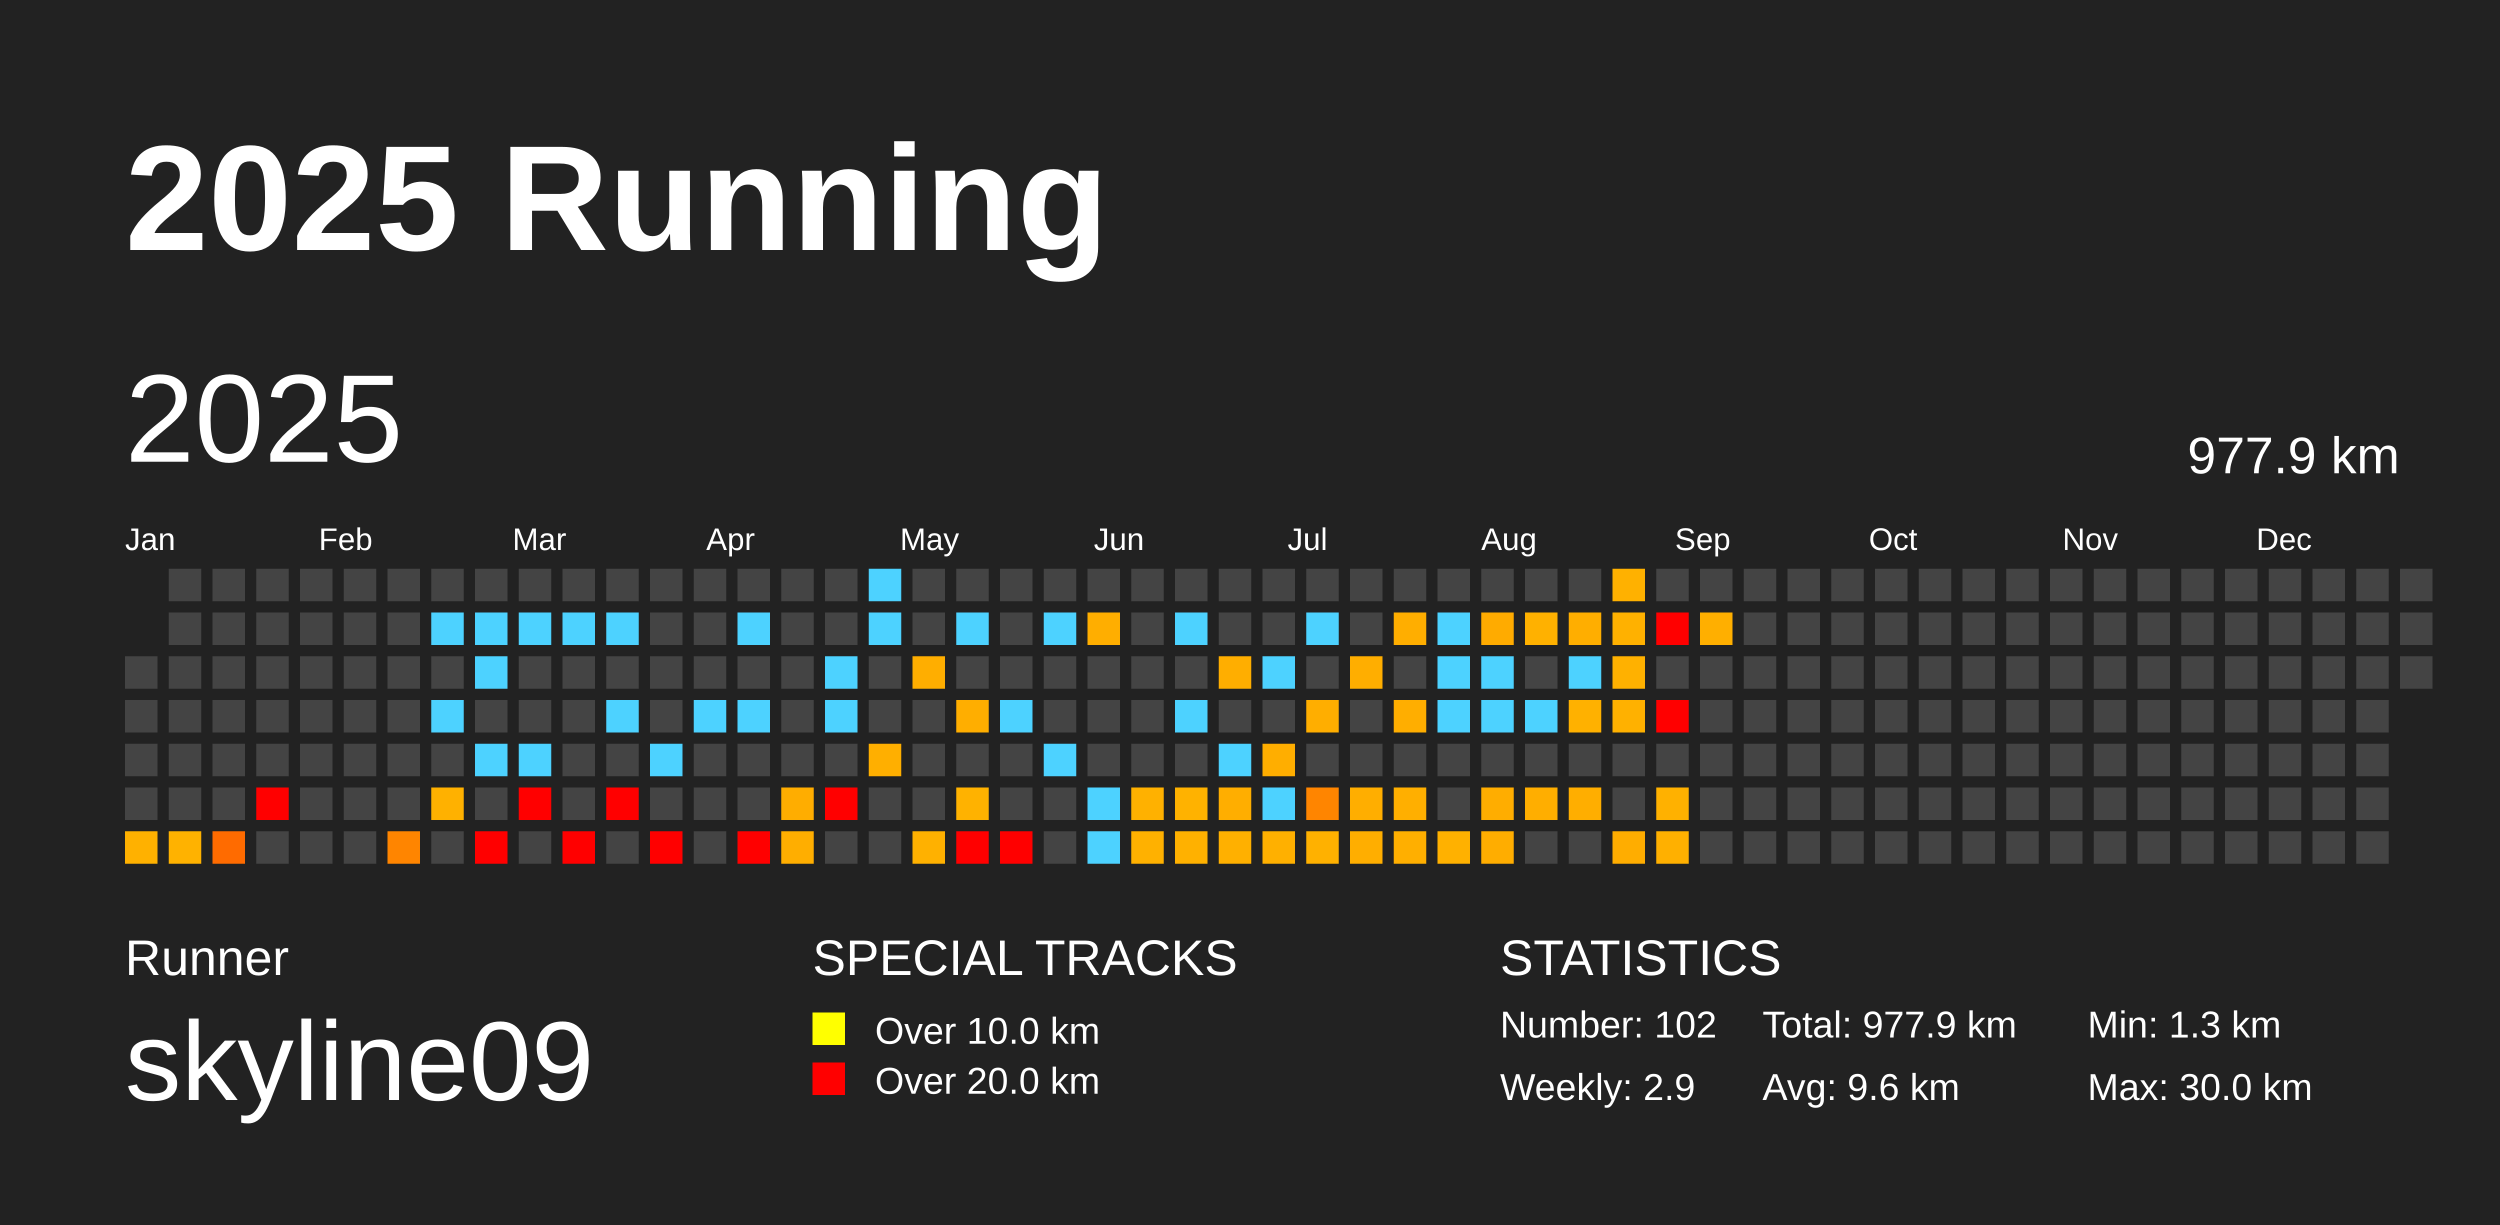
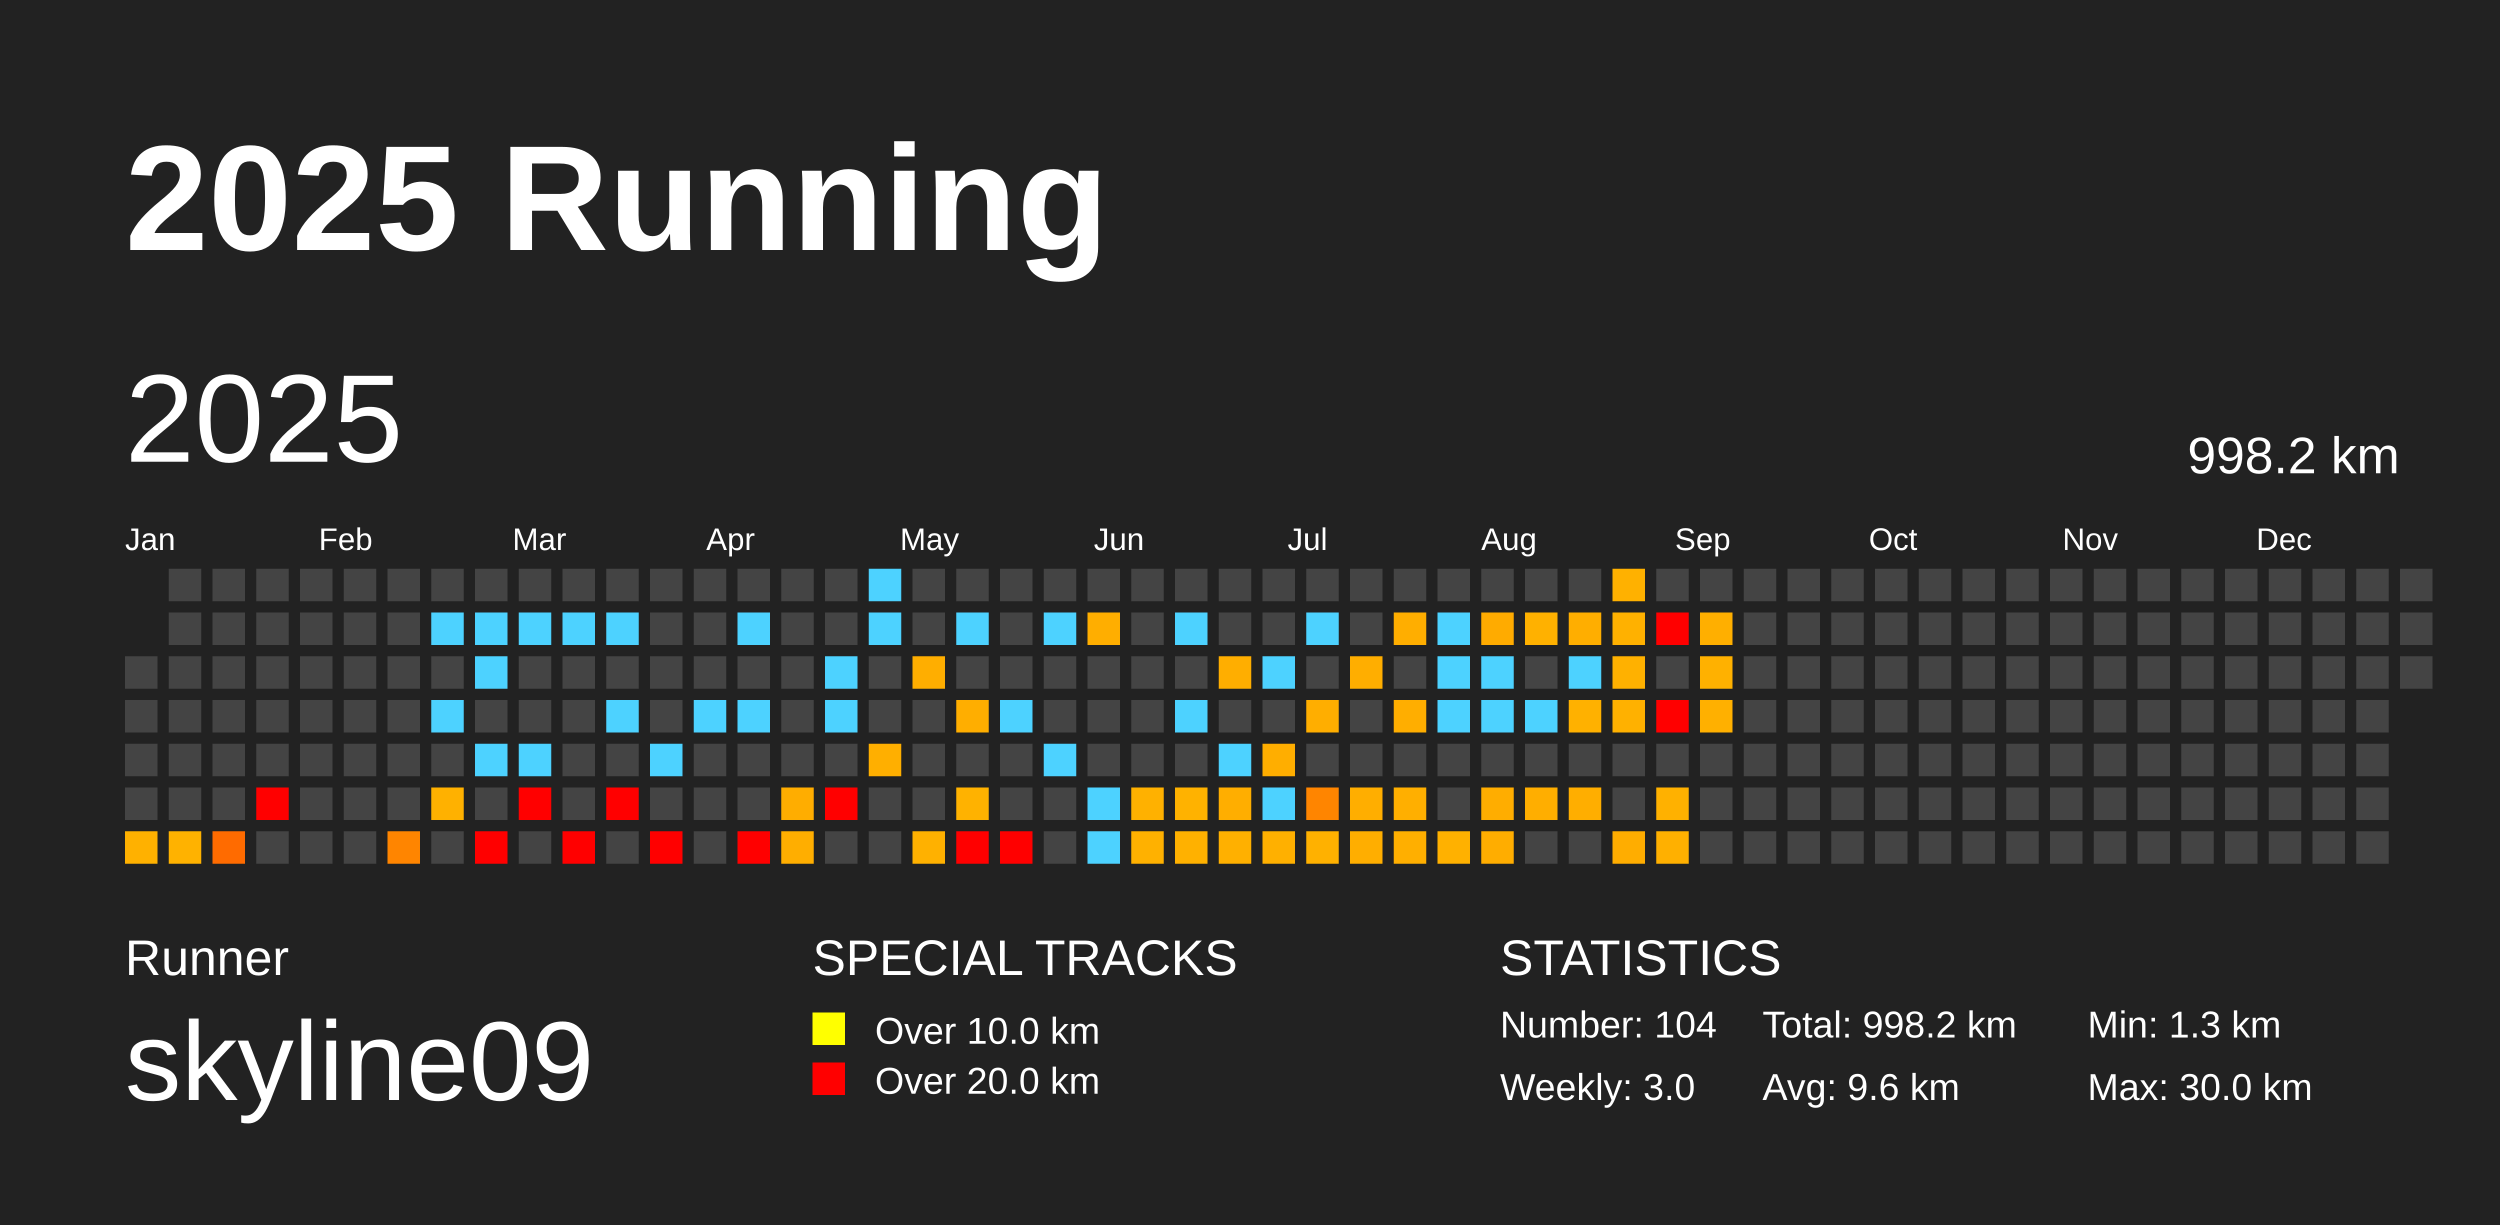
<svg xmlns="http://www.w3.org/2000/svg" baseProfile="full" height="98mm" version="1.1" viewBox="0,0,200,98" width="200mm">
  <defs />
  <rect fill="#222222" height="98" width="200" x="0" y="0" />
  <text fill="#FFFFFF" style="font-size:12px; font-family:Arial; font-weight:bold;" x="10" y="20">2025 Running</text>
  <text fill="#FFFFFF" style="font-size:4px; font-family:Arial" x="10" y="78">Runner</text>
  <text fill="#FFFFFF" style="font-size:9px; font-family:Arial" x="10" y="88">skyline09</text>
  <text fill="#FFFFFF" style="font-size:4px; font-family:Arial" x="65" y="78">SPECIAL TRACKS</text>
  <rect fill="yellow" height="2.6" width="2.6" x="65" y="81" />
  <text fill="#FFFFFF" style="font-size:3px; font-family:Arial" x="70" y="83.5">Over 10.0 km</text>
  <rect fill="red" height="2.6" width="2.6" x="65" y="85" />
  <text fill="#FFFFFF" style="font-size:3px; font-family:Arial" x="70" y="87.5">Over 20.0 km</text>
  <text fill="#FFFFFF" style="font-size:4px; font-family:Arial" x="120" y="78">STATISTICS</text>
-   <text fill="#FFFFFF" style="font-size:3px; font-family:Arial" x="120" y="83">Number: 102</text>
-   <text fill="#FFFFFF" style="font-size:3px; font-family:Arial" x="120" y="88">Weekly: 2.9</text>
-   <text fill="#FFFFFF" style="font-size:3px; font-family:Arial" x="141" y="83">Total: 977.9 km</text>
+   <text fill="#FFFFFF" style="font-size:3px; font-family:Arial" x="120" y="83">Number: 104</text>
+   <text fill="#FFFFFF" style="font-size:3px; font-family:Arial" x="120" y="88">Weekly: 3.0</text>
+   <text fill="#FFFFFF" style="font-size:3px; font-family:Arial" x="141" y="83">Total: 998.2 km</text>
  <text fill="#FFFFFF" style="font-size:3px; font-family:Arial" x="141" y="88">Avg: 9.6 km</text>
  <text fill="#FFFFFF" style="font-size:3px; font-family:Arial" x="167" y="83">Min: 1.3 km</text>
  <text fill="#FFFFFF" style="font-size:3px; font-family:Arial" x="167" y="88">Max: 30.0 km</text>
  <text dominant-baseline="hanging" fill="#FFFFFF" style="font-size:10.0px; font-family:Arial;" x="10" y="30">2025</text>
-   <text dominant-baseline="hanging" fill="#FFFFFF" style="font-size:4.125px; font-family:Arial;" x="175" y="35">977.9 km</text>
+   <text dominant-baseline="hanging" fill="#FFFFFF" style="font-size:4.125px; font-family:Arial;" x="175" y="35">998.2 km</text>
  <text fill="#FFFFFF" style="font-size:2.5px; font-family:Arial" x="10.0" y="44">Jan</text>
  <text fill="#FFFFFF" style="font-size:2.5px; font-family:Arial" x="25.5" y="44">Feb</text>
  <text fill="#FFFFFF" style="font-size:2.5px; font-family:Arial" x="41.0" y="44">Mar</text>
  <text fill="#FFFFFF" style="font-size:2.5px; font-family:Arial" x="56.5" y="44">Apr</text>
  <text fill="#FFFFFF" style="font-size:2.5px; font-family:Arial" x="72.0" y="44">May</text>
  <text fill="#FFFFFF" style="font-size:2.5px; font-family:Arial" x="87.5" y="44">Jun</text>
  <text fill="#FFFFFF" style="font-size:2.5px; font-family:Arial" x="103.0" y="44">Jul</text>
  <text fill="#FFFFFF" style="font-size:2.5px; font-family:Arial" x="118.5" y="44">Aug</text>
  <text fill="#FFFFFF" style="font-size:2.5px; font-family:Arial" x="134.0" y="44">Sep</text>
  <text fill="#FFFFFF" style="font-size:2.5px; font-family:Arial" x="149.5" y="44">Oct</text>
  <text fill="#FFFFFF" style="font-size:2.5px; font-family:Arial" x="165.0" y="44">Nov</text>
  <text fill="#FFFFFF" style="font-size:2.5px; font-family:Arial" x="180.5" y="44">Dec</text>
  <rect fill="#444444" height="2.6" width="2.6" x="10.0" y="52.5" />
  <rect fill="#444444" height="2.6" width="2.6" x="10.0" y="56.0" />
  <rect fill="#444444" height="2.6" width="2.6" x="10.0" y="59.5" />
  <rect fill="#444444" height="2.6" width="2.6" x="10.0" y="63.0" />
  <rect fill="#ffb100" height="2.6" width="2.6" x="10.0" y="66.5" />
  <rect fill="#444444" height="2.6" width="2.6" x="13.5" y="45.5" />
  <rect fill="#444444" height="2.6" width="2.6" x="13.5" y="49.0" />
  <rect fill="#444444" height="2.6" width="2.6" x="13.5" y="52.5" />
  <rect fill="#444444" height="2.6" width="2.6" x="13.5" y="56.0" />
  <rect fill="#444444" height="2.6" width="2.6" x="13.5" y="59.5" />
  <rect fill="#444444" height="2.6" width="2.6" x="13.5" y="63.0" />
  <rect fill="#ffb200" height="2.6" width="2.6" x="13.5" y="66.5" />
  <rect fill="#444444" height="2.6" width="2.6" x="17.0" y="45.5" />
  <rect fill="#444444" height="2.6" width="2.6" x="17.0" y="49.0" />
  <rect fill="#444444" height="2.6" width="2.6" x="17.0" y="52.5" />
  <rect fill="#444444" height="2.6" width="2.6" x="17.0" y="56.0" />
  <rect fill="#444444" height="2.6" width="2.6" x="17.0" y="59.5" />
  <rect fill="#444444" height="2.6" width="2.6" x="17.0" y="63.0" />
  <rect fill="#ff6b00" height="2.6" width="2.6" x="17.0" y="66.5" />
  <rect fill="#444444" height="2.6" width="2.6" x="20.5" y="45.5" />
  <rect fill="#444444" height="2.6" width="2.6" x="20.5" y="49.0" />
  <rect fill="#444444" height="2.6" width="2.6" x="20.5" y="52.5" />
  <rect fill="#444444" height="2.6" width="2.6" x="20.5" y="56.0" />
  <rect fill="#444444" height="2.6" width="2.6" x="20.5" y="59.5" />
  <rect fill="red" height="2.6" width="2.6" x="20.5" y="63.0" />
  <rect fill="#444444" height="2.6" width="2.6" x="20.5" y="66.5" />
  <rect fill="#444444" height="2.6" width="2.6" x="24.0" y="45.5" />
  <rect fill="#444444" height="2.6" width="2.6" x="24.0" y="49.0" />
  <rect fill="#444444" height="2.6" width="2.6" x="24.0" y="52.5" />
  <rect fill="#444444" height="2.6" width="2.6" x="24.0" y="56.0" />
  <rect fill="#444444" height="2.6" width="2.6" x="24.0" y="59.5" />
  <rect fill="#444444" height="2.6" width="2.6" x="24.0" y="63.0" />
  <rect fill="#444444" height="2.6" width="2.6" x="24.0" y="66.5" />
  <rect fill="#444444" height="2.6" width="2.6" x="27.5" y="45.5" />
  <rect fill="#444444" height="2.6" width="2.6" x="27.5" y="49.0" />
  <rect fill="#444444" height="2.6" width="2.6" x="27.5" y="52.5" />
  <rect fill="#444444" height="2.6" width="2.6" x="27.5" y="56.0" />
  <rect fill="#444444" height="2.6" width="2.6" x="27.5" y="59.5" />
  <rect fill="#444444" height="2.6" width="2.6" x="27.5" y="63.0" />
  <rect fill="#444444" height="2.6" width="2.6" x="27.5" y="66.5" />
  <rect fill="#444444" height="2.6" width="2.6" x="31.0" y="45.5" />
  <rect fill="#444444" height="2.6" width="2.6" x="31.0" y="49.0" />
  <rect fill="#444444" height="2.6" width="2.6" x="31.0" y="52.5" />
  <rect fill="#444444" height="2.6" width="2.6" x="31.0" y="56.0" />
  <rect fill="#444444" height="2.6" width="2.6" x="31.0" y="59.5" />
  <rect fill="#444444" height="2.6" width="2.6" x="31.0" y="63.0" />
  <rect fill="#ff8500" height="2.6" width="2.6" x="31.0" y="66.5" />
  <rect fill="#444444" height="2.6" width="2.6" x="34.5" y="45.5" />
  <rect fill="#4dd2ff" height="2.6" width="2.6" x="34.5" y="49.0" />
  <rect fill="#444444" height="2.6" width="2.6" x="34.5" y="52.5" />
  <rect fill="#4dd2ff" height="2.6" width="2.6" x="34.5" y="56.0" />
  <rect fill="#444444" height="2.6" width="2.6" x="34.5" y="59.5" />
  <rect fill="#ffb100" height="2.6" width="2.6" x="34.5" y="63.0" />
  <rect fill="#444444" height="2.6" width="2.6" x="34.5" y="66.5" />
  <rect fill="#444444" height="2.6" width="2.6" x="38.0" y="45.5" />
  <rect fill="#4dd2ff" height="2.6" width="2.6" x="38.0" y="49.0" />
  <rect fill="#4dd2ff" height="2.6" width="2.6" x="38.0" y="52.5" />
  <rect fill="#444444" height="2.6" width="2.6" x="38.0" y="56.0" />
  <rect fill="#4dd2ff" height="2.6" width="2.6" x="38.0" y="59.5" />
  <rect fill="#444444" height="2.6" width="2.6" x="38.0" y="63.0" />
  <rect fill="red" height="2.6" width="2.6" x="38.0" y="66.5" />
  <rect fill="#444444" height="2.6" width="2.6" x="41.5" y="45.5" />
  <rect fill="#4dd2ff" height="2.6" width="2.6" x="41.5" y="49.0" />
  <rect fill="#444444" height="2.6" width="2.6" x="41.5" y="52.5" />
  <rect fill="#444444" height="2.6" width="2.6" x="41.5" y="56.0" />
  <rect fill="#4dd2ff" height="2.6" width="2.6" x="41.5" y="59.5" />
  <rect fill="red" height="2.6" width="2.6" x="41.5" y="63.0" />
  <rect fill="#444444" height="2.6" width="2.6" x="41.5" y="66.5" />
  <rect fill="#444444" height="2.6" width="2.6" x="45.0" y="45.5" />
  <rect fill="#4dd2ff" height="2.6" width="2.6" x="45.0" y="49.0" />
  <rect fill="#444444" height="2.6" width="2.6" x="45.0" y="52.5" />
  <rect fill="#444444" height="2.6" width="2.6" x="45.0" y="56.0" />
  <rect fill="#444444" height="2.6" width="2.6" x="45.0" y="59.5" />
  <rect fill="#444444" height="2.6" width="2.6" x="45.0" y="63.0" />
  <rect fill="red" height="2.6" width="2.6" x="45.0" y="66.5" />
  <rect fill="#444444" height="2.6" width="2.6" x="48.5" y="45.5" />
  <rect fill="#4dd2ff" height="2.6" width="2.6" x="48.5" y="49.0" />
  <rect fill="#444444" height="2.6" width="2.6" x="48.5" y="52.5" />
  <rect fill="#4dd2ff" height="2.6" width="2.6" x="48.5" y="56.0" />
  <rect fill="#444444" height="2.6" width="2.6" x="48.5" y="59.5" />
  <rect fill="red" height="2.6" width="2.6" x="48.5" y="63.0" />
  <rect fill="#444444" height="2.6" width="2.6" x="48.5" y="66.5" />
  <rect fill="#444444" height="2.6" width="2.6" x="52.0" y="45.5" />
  <rect fill="#444444" height="2.6" width="2.6" x="52.0" y="49.0" />
  <rect fill="#444444" height="2.6" width="2.6" x="52.0" y="52.5" />
  <rect fill="#444444" height="2.6" width="2.6" x="52.0" y="56.0" />
  <rect fill="#4dd2ff" height="2.6" width="2.6" x="52.0" y="59.5" />
  <rect fill="#444444" height="2.6" width="2.6" x="52.0" y="63.0" />
  <rect fill="red" height="2.6" width="2.6" x="52.0" y="66.5" />
  <rect fill="#444444" height="2.6" width="2.6" x="55.5" y="45.5" />
  <rect fill="#444444" height="2.6" width="2.6" x="55.5" y="49.0" />
  <rect fill="#444444" height="2.6" width="2.6" x="55.5" y="52.5" />
  <rect fill="#4dd2ff" height="2.6" width="2.6" x="55.5" y="56.0" />
  <rect fill="#444444" height="2.6" width="2.6" x="55.5" y="59.5" />
  <rect fill="#444444" height="2.6" width="2.6" x="55.5" y="63.0" />
  <rect fill="#444444" height="2.6" width="2.6" x="55.5" y="66.5" />
  <rect fill="#444444" height="2.6" width="2.6" x="59.0" y="45.5" />
  <rect fill="#4dd2ff" height="2.6" width="2.6" x="59.0" y="49.0" />
  <rect fill="#444444" height="2.6" width="2.6" x="59.0" y="52.5" />
  <rect fill="#4dd2ff" height="2.6" width="2.6" x="59.0" y="56.0" />
  <rect fill="#444444" height="2.6" width="2.6" x="59.0" y="59.5" />
  <rect fill="#444444" height="2.6" width="2.6" x="59.0" y="63.0" />
  <rect fill="red" height="2.6" width="2.6" x="59.0" y="66.5" />
  <rect fill="#444444" height="2.6" width="2.6" x="62.5" y="45.5" />
  <rect fill="#444444" height="2.6" width="2.6" x="62.5" y="49.0" />
  <rect fill="#444444" height="2.6" width="2.6" x="62.5" y="52.5" />
  <rect fill="#444444" height="2.6" width="2.6" x="62.5" y="56.0" />
  <rect fill="#444444" height="2.6" width="2.6" x="62.5" y="59.5" />
  <rect fill="#ffad00" height="2.6" width="2.6" x="62.5" y="63.0" />
  <rect fill="#ffae00" height="2.6" width="2.6" x="62.5" y="66.5" />
  <rect fill="#444444" height="2.6" width="2.6" x="66.0" y="45.5" />
  <rect fill="#444444" height="2.6" width="2.6" x="66.0" y="49.0" />
  <rect fill="#4dd2ff" height="2.6" width="2.6" x="66.0" y="52.5" />
  <rect fill="#4dd2ff" height="2.6" width="2.6" x="66.0" y="56.0" />
  <rect fill="#444444" height="2.6" width="2.6" x="66.0" y="59.5" />
  <rect fill="red" height="2.6" width="2.6" x="66.0" y="63.0" />
  <rect fill="#444444" height="2.6" width="2.6" x="66.0" y="66.5" />
  <rect fill="#4dd2ff" height="2.6" width="2.6" x="69.5" y="45.5" />
  <rect fill="#4dd2ff" height="2.6" width="2.6" x="69.5" y="49.0" />
  <rect fill="#444444" height="2.6" width="2.6" x="69.5" y="52.5" />
  <rect fill="#444444" height="2.6" width="2.6" x="69.5" y="56.0" />
  <rect fill="#ffaf00" height="2.6" width="2.6" x="69.5" y="59.5" />
  <rect fill="#444444" height="2.6" width="2.6" x="69.5" y="63.0" />
  <rect fill="#444444" height="2.6" width="2.6" x="69.5" y="66.5" />
  <rect fill="#444444" height="2.6" width="2.6" x="73.0" y="45.5" />
  <rect fill="#444444" height="2.6" width="2.6" x="73.0" y="49.0" />
  <rect fill="#ffae00" height="2.6" width="2.6" x="73.0" y="52.5" />
  <rect fill="#444444" height="2.6" width="2.6" x="73.0" y="56.0" />
  <rect fill="#444444" height="2.6" width="2.6" x="73.0" y="59.5" />
  <rect fill="#444444" height="2.6" width="2.6" x="73.0" y="63.0" />
  <rect fill="#ffb100" height="2.6" width="2.6" x="73.0" y="66.5" />
  <rect fill="#444444" height="2.6" width="2.6" x="76.5" y="45.5" />
  <rect fill="#4dd2ff" height="2.6" width="2.6" x="76.5" y="49.0" />
  <rect fill="#444444" height="2.6" width="2.6" x="76.5" y="52.5" />
  <rect fill="#ffae00" height="2.6" width="2.6" x="76.5" y="56.0" />
  <rect fill="#444444" height="2.6" width="2.6" x="76.5" y="59.5" />
  <rect fill="#ffb200" height="2.6" width="2.6" x="76.5" y="63.0" />
  <rect fill="red" height="2.6" width="2.6" x="76.5" y="66.5" />
  <rect fill="#444444" height="2.6" width="2.6" x="80.0" y="45.5" />
  <rect fill="#444444" height="2.6" width="2.6" x="80.0" y="49.0" />
  <rect fill="#444444" height="2.6" width="2.6" x="80.0" y="52.5" />
  <rect fill="#4dd2ff" height="2.6" width="2.6" x="80.0" y="56.0" />
  <rect fill="#444444" height="2.6" width="2.6" x="80.0" y="59.5" />
  <rect fill="#444444" height="2.6" width="2.6" x="80.0" y="63.0" />
  <rect fill="red" height="2.6" width="2.6" x="80.0" y="66.5" />
  <rect fill="#444444" height="2.6" width="2.6" x="83.5" y="45.5" />
  <rect fill="#4dd2ff" height="2.6" width="2.6" x="83.5" y="49.0" />
  <rect fill="#444444" height="2.6" width="2.6" x="83.5" y="52.5" />
  <rect fill="#444444" height="2.6" width="2.6" x="83.5" y="56.0" />
  <rect fill="#4dd2ff" height="2.6" width="2.6" x="83.5" y="59.5" />
  <rect fill="#444444" height="2.6" width="2.6" x="83.5" y="63.0" />
  <rect fill="#444444" height="2.6" width="2.6" x="83.5" y="66.5" />
  <rect fill="#444444" height="2.6" width="2.6" x="87.0" y="45.5" />
  <rect fill="#ffae00" height="2.6" width="2.6" x="87.0" y="49.0" />
  <rect fill="#444444" height="2.6" width="2.6" x="87.0" y="52.5" />
  <rect fill="#444444" height="2.6" width="2.6" x="87.0" y="56.0" />
  <rect fill="#444444" height="2.6" width="2.6" x="87.0" y="59.5" />
  <rect fill="#4dd2ff" height="2.6" width="2.6" x="87.0" y="63.0" />
  <rect fill="#4dd2ff" height="2.6" width="2.6" x="87.0" y="66.5" />
  <rect fill="#444444" height="2.6" width="2.6" x="90.5" y="45.5" />
  <rect fill="#444444" height="2.6" width="2.6" x="90.5" y="49.0" />
  <rect fill="#444444" height="2.6" width="2.6" x="90.5" y="52.5" />
  <rect fill="#444444" height="2.6" width="2.6" x="90.5" y="56.0" />
  <rect fill="#444444" height="2.6" width="2.6" x="90.5" y="59.5" />
  <rect fill="#ffb100" height="2.6" width="2.6" x="90.5" y="63.0" />
  <rect fill="#ffb100" height="2.6" width="2.6" x="90.5" y="66.5" />
  <rect fill="#444444" height="2.6" width="2.6" x="94.0" y="45.5" />
  <rect fill="#4dd2ff" height="2.6" width="2.6" x="94.0" y="49.0" />
  <rect fill="#444444" height="2.6" width="2.6" x="94.0" y="52.5" />
  <rect fill="#4dd2ff" height="2.6" width="2.6" x="94.0" y="56.0" />
  <rect fill="#444444" height="2.6" width="2.6" x="94.0" y="59.5" />
  <rect fill="#ffb200" height="2.6" width="2.6" x="94.0" y="63.0" />
  <rect fill="#ffb100" height="2.6" width="2.6" x="94.0" y="66.5" />
  <rect fill="#444444" height="2.6" width="2.6" x="97.5" y="45.5" />
  <rect fill="#444444" height="2.6" width="2.6" x="97.5" y="49.0" />
  <rect fill="#ffae00" height="2.6" width="2.6" x="97.5" y="52.5" />
  <rect fill="#444444" height="2.6" width="2.6" x="97.5" y="56.0" />
  <rect fill="#4dd2ff" height="2.6" width="2.6" x="97.5" y="59.5" />
  <rect fill="#ffae00" height="2.6" width="2.6" x="97.5" y="63.0" />
  <rect fill="#ffb000" height="2.6" width="2.6" x="97.5" y="66.5" />
  <rect fill="#444444" height="2.6" width="2.6" x="101.0" y="45.5" />
  <rect fill="#444444" height="2.6" width="2.6" x="101.0" y="49.0" />
  <rect fill="#4dd2ff" height="2.6" width="2.6" x="101.0" y="52.5" />
  <rect fill="#444444" height="2.6" width="2.6" x="101.0" y="56.0" />
  <rect fill="#ffae00" height="2.6" width="2.6" x="101.0" y="59.5" />
  <rect fill="#4dd2ff" height="2.6" width="2.6" x="101.0" y="63.0" />
  <rect fill="#ffb000" height="2.6" width="2.6" x="101.0" y="66.5" />
  <rect fill="#444444" height="2.6" width="2.6" x="104.5" y="45.5" />
  <rect fill="#4dd2ff" height="2.6" width="2.6" x="104.5" y="49.0" />
  <rect fill="#444444" height="2.6" width="2.6" x="104.5" y="52.5" />
  <rect fill="#ffae00" height="2.6" width="2.6" x="104.5" y="56.0" />
  <rect fill="#444444" height="2.6" width="2.6" x="104.5" y="59.5" />
  <rect fill="#ff8500" height="2.6" width="2.6" x="104.5" y="63.0" />
  <rect fill="#ffb100" height="2.6" width="2.6" x="104.5" y="66.5" />
  <rect fill="#444444" height="2.6" width="2.6" x="108.0" y="45.5" />
  <rect fill="#444444" height="2.6" width="2.6" x="108.0" y="49.0" />
  <rect fill="#ffae00" height="2.6" width="2.6" x="108.0" y="52.5" />
  <rect fill="#444444" height="2.6" width="2.6" x="108.0" y="56.0" />
  <rect fill="#444444" height="2.6" width="2.6" x="108.0" y="59.5" />
  <rect fill="#ffae00" height="2.6" width="2.6" x="108.0" y="63.0" />
  <rect fill="#ffae00" height="2.6" width="2.6" x="108.0" y="66.5" />
  <rect fill="#444444" height="2.6" width="2.6" x="111.5" y="45.5" />
  <rect fill="#ffae00" height="2.6" width="2.6" x="111.5" y="49.0" />
  <rect fill="#444444" height="2.6" width="2.6" x="111.5" y="52.5" />
  <rect fill="#ffae00" height="2.6" width="2.6" x="111.5" y="56.0" />
  <rect fill="#444444" height="2.6" width="2.6" x="111.5" y="59.5" />
  <rect fill="#ffaf00" height="2.6" width="2.6" x="111.5" y="63.0" />
  <rect fill="#ffaf00" height="2.6" width="2.6" x="111.5" y="66.5" />
  <rect fill="#444444" height="2.6" width="2.6" x="115.0" y="45.5" />
  <rect fill="#4dd2ff" height="2.6" width="2.6" x="115.0" y="49.0" />
  <rect fill="#4dd2ff" height="2.6" width="2.6" x="115.0" y="52.5" />
  <rect fill="#4dd2ff" height="2.6" width="2.6" x="115.0" y="56.0" />
  <rect fill="#444444" height="2.6" width="2.6" x="115.0" y="59.5" />
  <rect fill="#444444" height="2.6" width="2.6" x="115.0" y="63.0" />
  <rect fill="#ffb100" height="2.6" width="2.6" x="115.0" y="66.5" />
  <rect fill="#444444" height="2.6" width="2.6" x="118.5" y="45.5" />
  <rect fill="#ffab00" height="2.6" width="2.6" x="118.5" y="49.0" />
  <rect fill="#4dd2ff" height="2.6" width="2.6" x="118.5" y="52.5" />
  <rect fill="#4dd2ff" height="2.6" width="2.6" x="118.5" y="56.0" />
  <rect fill="#444444" height="2.6" width="2.6" x="118.5" y="59.5" />
  <rect fill="#ffad00" height="2.6" width="2.6" x="118.5" y="63.0" />
  <rect fill="#ffad00" height="2.6" width="2.6" x="118.5" y="66.5" />
  <rect fill="#444444" height="2.6" width="2.6" x="122.0" y="45.5" />
  <rect fill="#ffb100" height="2.6" width="2.6" x="122.0" y="49.0" />
  <rect fill="#444444" height="2.6" width="2.6" x="122.0" y="52.5" />
  <rect fill="#4dd2ff" height="2.6" width="2.6" x="122.0" y="56.0" />
  <rect fill="#444444" height="2.6" width="2.6" x="122.0" y="59.5" />
  <rect fill="#ffae00" height="2.6" width="2.6" x="122.0" y="63.0" />
  <rect fill="#444444" height="2.6" width="2.6" x="122.0" y="66.5" />
  <rect fill="#444444" height="2.6" width="2.6" x="125.5" y="45.5" />
  <rect fill="#ffae00" height="2.6" width="2.6" x="125.5" y="49.0" />
  <rect fill="#4dd2ff" height="2.6" width="2.6" x="125.5" y="52.5" />
  <rect fill="#ffb100" height="2.6" width="2.6" x="125.5" y="56.0" />
  <rect fill="#444444" height="2.6" width="2.6" x="125.5" y="59.5" />
  <rect fill="#ffae00" height="2.6" width="2.6" x="125.5" y="63.0" />
  <rect fill="#444444" height="2.6" width="2.6" x="125.5" y="66.5" />
  <rect fill="#ffb100" height="2.6" width="2.6" x="129.0" y="45.5" />
  <rect fill="#ffb100" height="2.6" width="2.6" x="129.0" y="49.0" />
  <rect fill="#ffb100" height="2.6" width="2.6" x="129.0" y="52.5" />
  <rect fill="#ffb100" height="2.6" width="2.6" x="129.0" y="56.0" />
  <rect fill="#444444" height="2.6" width="2.6" x="129.0" y="59.5" />
  <rect fill="#444444" height="2.6" width="2.6" x="129.0" y="63.0" />
  <rect fill="#ffad00" height="2.6" width="2.6" x="129.0" y="66.5" />
  <rect fill="#444444" height="2.6" width="2.6" x="132.5" y="45.5" />
  <rect fill="red" height="2.6" width="2.6" x="132.5" y="49.0" />
  <rect fill="#444444" height="2.6" width="2.6" x="132.5" y="52.5" />
  <rect fill="red" height="2.6" width="2.6" x="132.5" y="56.0" />
  <rect fill="#444444" height="2.6" width="2.6" x="132.5" y="59.5" />
  <rect fill="#ffb100" height="2.6" width="2.6" x="132.5" y="63.0" />
  <rect fill="#ffb000" height="2.6" width="2.6" x="132.5" y="66.5" />
  <rect fill="#444444" height="2.6" width="2.6" x="136.0" y="45.5" />
  <rect fill="#ffaf00" height="2.6" width="2.6" x="136.0" y="49.0" />
-   <rect fill="#444444" height="2.6" width="2.6" x="136.0" y="52.5" />
-   <rect fill="#444444" height="2.6" width="2.6" x="136.0" y="56.0" />
+   <rect fill="#ffb100" height="2.6" width="2.6" x="136.0" y="52.5" />
+   <rect fill="#ffb000" height="2.6" width="2.6" x="136.0" y="56.0" />
  <rect fill="#444444" height="2.6" width="2.6" x="136.0" y="59.5" />
  <rect fill="#444444" height="2.6" width="2.6" x="136.0" y="63.0" />
  <rect fill="#444444" height="2.6" width="2.6" x="136.0" y="66.5" />
  <rect fill="#444444" height="2.6" width="2.6" x="139.5" y="45.5" />
  <rect fill="#444444" height="2.6" width="2.6" x="139.5" y="49.0" />
  <rect fill="#444444" height="2.6" width="2.6" x="139.5" y="52.5" />
  <rect fill="#444444" height="2.6" width="2.6" x="139.5" y="56.0" />
  <rect fill="#444444" height="2.6" width="2.6" x="139.5" y="59.5" />
  <rect fill="#444444" height="2.6" width="2.6" x="139.5" y="63.0" />
  <rect fill="#444444" height="2.6" width="2.6" x="139.5" y="66.5" />
  <rect fill="#444444" height="2.6" width="2.6" x="143.0" y="45.5" />
  <rect fill="#444444" height="2.6" width="2.6" x="143.0" y="49.0" />
  <rect fill="#444444" height="2.6" width="2.6" x="143.0" y="52.5" />
  <rect fill="#444444" height="2.6" width="2.6" x="143.0" y="56.0" />
  <rect fill="#444444" height="2.6" width="2.6" x="143.0" y="59.5" />
  <rect fill="#444444" height="2.6" width="2.6" x="143.0" y="63.0" />
  <rect fill="#444444" height="2.6" width="2.6" x="143.0" y="66.5" />
  <rect fill="#444444" height="2.6" width="2.6" x="146.5" y="45.5" />
  <rect fill="#444444" height="2.6" width="2.6" x="146.5" y="49.0" />
  <rect fill="#444444" height="2.6" width="2.6" x="146.5" y="52.5" />
  <rect fill="#444444" height="2.6" width="2.6" x="146.5" y="56.0" />
  <rect fill="#444444" height="2.6" width="2.6" x="146.5" y="59.5" />
  <rect fill="#444444" height="2.6" width="2.6" x="146.5" y="63.0" />
  <rect fill="#444444" height="2.6" width="2.6" x="146.5" y="66.5" />
  <rect fill="#444444" height="2.6" width="2.6" x="150.0" y="45.5" />
  <rect fill="#444444" height="2.6" width="2.6" x="150.0" y="49.0" />
  <rect fill="#444444" height="2.6" width="2.6" x="150.0" y="52.5" />
  <rect fill="#444444" height="2.6" width="2.6" x="150.0" y="56.0" />
  <rect fill="#444444" height="2.6" width="2.6" x="150.0" y="59.5" />
  <rect fill="#444444" height="2.6" width="2.6" x="150.0" y="63.0" />
  <rect fill="#444444" height="2.6" width="2.6" x="150.0" y="66.5" />
  <rect fill="#444444" height="2.6" width="2.6" x="153.5" y="45.5" />
  <rect fill="#444444" height="2.6" width="2.6" x="153.5" y="49.0" />
  <rect fill="#444444" height="2.6" width="2.6" x="153.5" y="52.5" />
  <rect fill="#444444" height="2.6" width="2.6" x="153.5" y="56.0" />
  <rect fill="#444444" height="2.6" width="2.6" x="153.5" y="59.5" />
  <rect fill="#444444" height="2.6" width="2.6" x="153.5" y="63.0" />
  <rect fill="#444444" height="2.6" width="2.6" x="153.5" y="66.5" />
  <rect fill="#444444" height="2.6" width="2.6" x="157.0" y="45.5" />
  <rect fill="#444444" height="2.6" width="2.6" x="157.0" y="49.0" />
  <rect fill="#444444" height="2.6" width="2.6" x="157.0" y="52.5" />
  <rect fill="#444444" height="2.6" width="2.6" x="157.0" y="56.0" />
  <rect fill="#444444" height="2.6" width="2.6" x="157.0" y="59.5" />
  <rect fill="#444444" height="2.6" width="2.6" x="157.0" y="63.0" />
  <rect fill="#444444" height="2.6" width="2.6" x="157.0" y="66.5" />
  <rect fill="#444444" height="2.6" width="2.6" x="160.5" y="45.5" />
  <rect fill="#444444" height="2.6" width="2.6" x="160.5" y="49.0" />
  <rect fill="#444444" height="2.6" width="2.6" x="160.5" y="52.5" />
  <rect fill="#444444" height="2.6" width="2.6" x="160.5" y="56.0" />
  <rect fill="#444444" height="2.6" width="2.6" x="160.5" y="59.5" />
  <rect fill="#444444" height="2.6" width="2.6" x="160.5" y="63.0" />
  <rect fill="#444444" height="2.6" width="2.6" x="160.5" y="66.5" />
  <rect fill="#444444" height="2.6" width="2.6" x="164.0" y="45.5" />
  <rect fill="#444444" height="2.6" width="2.6" x="164.0" y="49.0" />
  <rect fill="#444444" height="2.6" width="2.6" x="164.0" y="52.5" />
  <rect fill="#444444" height="2.6" width="2.6" x="164.0" y="56.0" />
  <rect fill="#444444" height="2.6" width="2.6" x="164.0" y="59.5" />
  <rect fill="#444444" height="2.6" width="2.6" x="164.0" y="63.0" />
  <rect fill="#444444" height="2.6" width="2.6" x="164.0" y="66.5" />
  <rect fill="#444444" height="2.6" width="2.6" x="167.5" y="45.5" />
  <rect fill="#444444" height="2.6" width="2.6" x="167.5" y="49.0" />
  <rect fill="#444444" height="2.6" width="2.6" x="167.5" y="52.5" />
  <rect fill="#444444" height="2.6" width="2.6" x="167.5" y="56.0" />
  <rect fill="#444444" height="2.6" width="2.6" x="167.5" y="59.5" />
  <rect fill="#444444" height="2.6" width="2.6" x="167.5" y="63.0" />
  <rect fill="#444444" height="2.6" width="2.6" x="167.5" y="66.5" />
  <rect fill="#444444" height="2.6" width="2.6" x="171.0" y="45.5" />
  <rect fill="#444444" height="2.6" width="2.6" x="171.0" y="49.0" />
  <rect fill="#444444" height="2.6" width="2.6" x="171.0" y="52.5" />
  <rect fill="#444444" height="2.6" width="2.6" x="171.0" y="56.0" />
  <rect fill="#444444" height="2.6" width="2.6" x="171.0" y="59.5" />
  <rect fill="#444444" height="2.6" width="2.6" x="171.0" y="63.0" />
  <rect fill="#444444" height="2.6" width="2.6" x="171.0" y="66.5" />
  <rect fill="#444444" height="2.6" width="2.6" x="174.5" y="45.5" />
  <rect fill="#444444" height="2.6" width="2.6" x="174.5" y="49.0" />
  <rect fill="#444444" height="2.6" width="2.6" x="174.5" y="52.5" />
  <rect fill="#444444" height="2.6" width="2.6" x="174.5" y="56.0" />
  <rect fill="#444444" height="2.6" width="2.6" x="174.5" y="59.5" />
  <rect fill="#444444" height="2.6" width="2.6" x="174.5" y="63.0" />
  <rect fill="#444444" height="2.6" width="2.6" x="174.5" y="66.5" />
  <rect fill="#444444" height="2.6" width="2.6" x="178.0" y="45.5" />
  <rect fill="#444444" height="2.6" width="2.6" x="178.0" y="49.0" />
  <rect fill="#444444" height="2.6" width="2.6" x="178.0" y="52.5" />
  <rect fill="#444444" height="2.6" width="2.6" x="178.0" y="56.0" />
  <rect fill="#444444" height="2.6" width="2.6" x="178.0" y="59.5" />
  <rect fill="#444444" height="2.6" width="2.6" x="178.0" y="63.0" />
  <rect fill="#444444" height="2.6" width="2.6" x="178.0" y="66.5" />
  <rect fill="#444444" height="2.6" width="2.6" x="181.5" y="45.5" />
  <rect fill="#444444" height="2.6" width="2.6" x="181.5" y="49.0" />
  <rect fill="#444444" height="2.6" width="2.6" x="181.5" y="52.5" />
  <rect fill="#444444" height="2.6" width="2.6" x="181.5" y="56.0" />
  <rect fill="#444444" height="2.6" width="2.6" x="181.5" y="59.5" />
  <rect fill="#444444" height="2.6" width="2.6" x="181.5" y="63.0" />
  <rect fill="#444444" height="2.6" width="2.6" x="181.5" y="66.5" />
  <rect fill="#444444" height="2.6" width="2.6" x="185.0" y="45.5" />
  <rect fill="#444444" height="2.6" width="2.6" x="185.0" y="49.0" />
  <rect fill="#444444" height="2.6" width="2.6" x="185.0" y="52.5" />
  <rect fill="#444444" height="2.6" width="2.6" x="185.0" y="56.0" />
  <rect fill="#444444" height="2.6" width="2.6" x="185.0" y="59.5" />
  <rect fill="#444444" height="2.6" width="2.6" x="185.0" y="63.0" />
  <rect fill="#444444" height="2.6" width="2.6" x="185.0" y="66.5" />
  <rect fill="#444444" height="2.6" width="2.6" x="188.5" y="45.5" />
  <rect fill="#444444" height="2.6" width="2.6" x="188.5" y="49.0" />
  <rect fill="#444444" height="2.6" width="2.6" x="188.5" y="52.5" />
  <rect fill="#444444" height="2.6" width="2.6" x="188.5" y="56.0" />
  <rect fill="#444444" height="2.6" width="2.6" x="188.5" y="59.5" />
  <rect fill="#444444" height="2.6" width="2.6" x="188.5" y="63.0" />
  <rect fill="#444444" height="2.6" width="2.6" x="188.5" y="66.5" />
  <rect fill="#444444" height="2.6" width="2.6" x="192.0" y="45.5" />
  <rect fill="#444444" height="2.6" width="2.6" x="192.0" y="49.0" />
  <rect fill="#444444" height="2.6" width="2.6" x="192.0" y="52.5" />
</svg>
